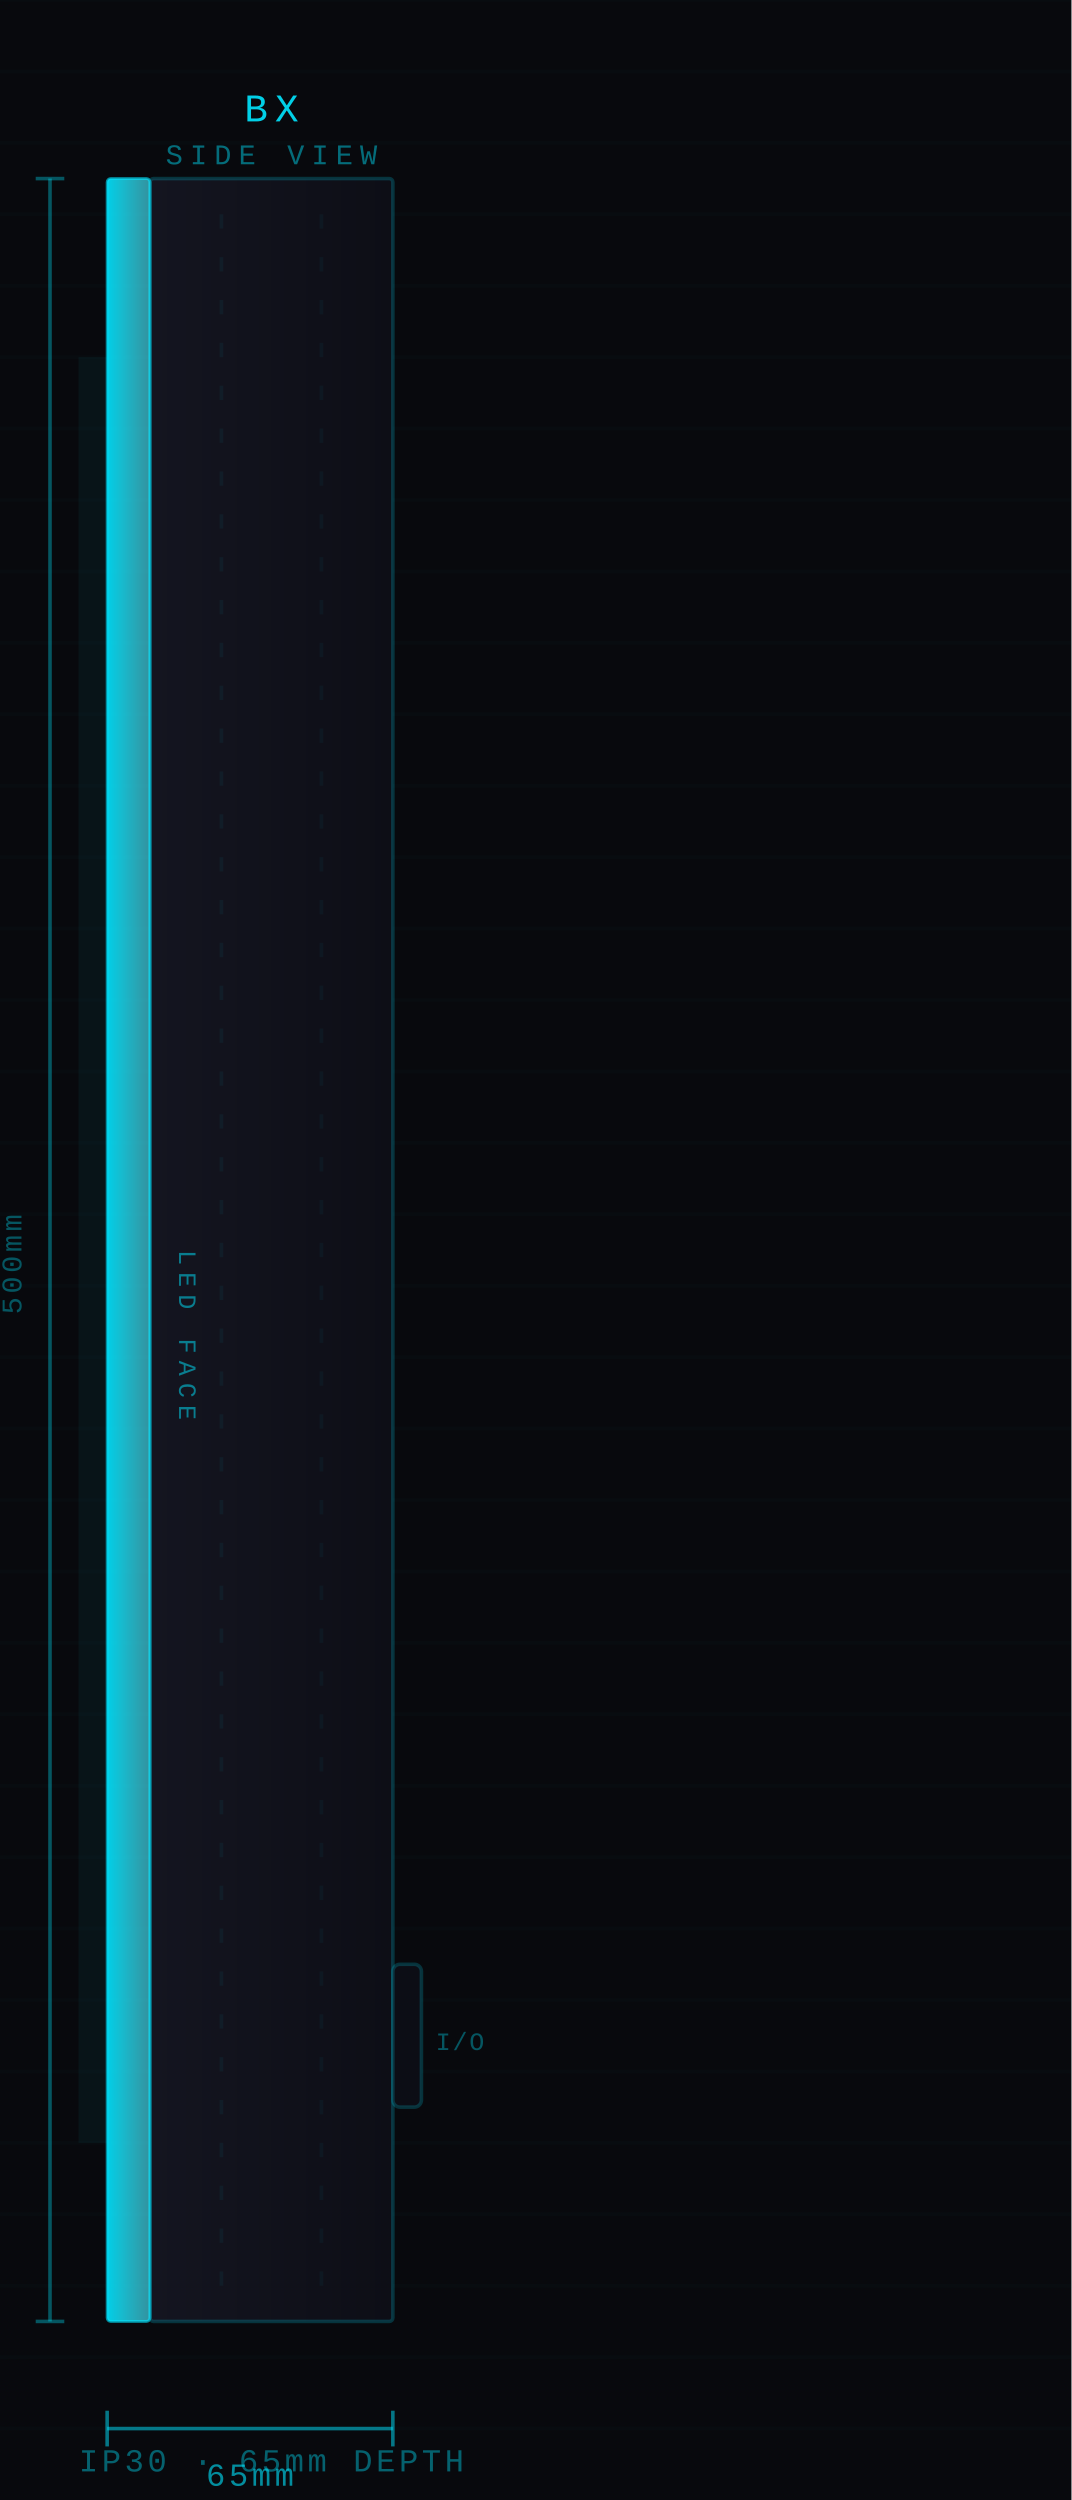
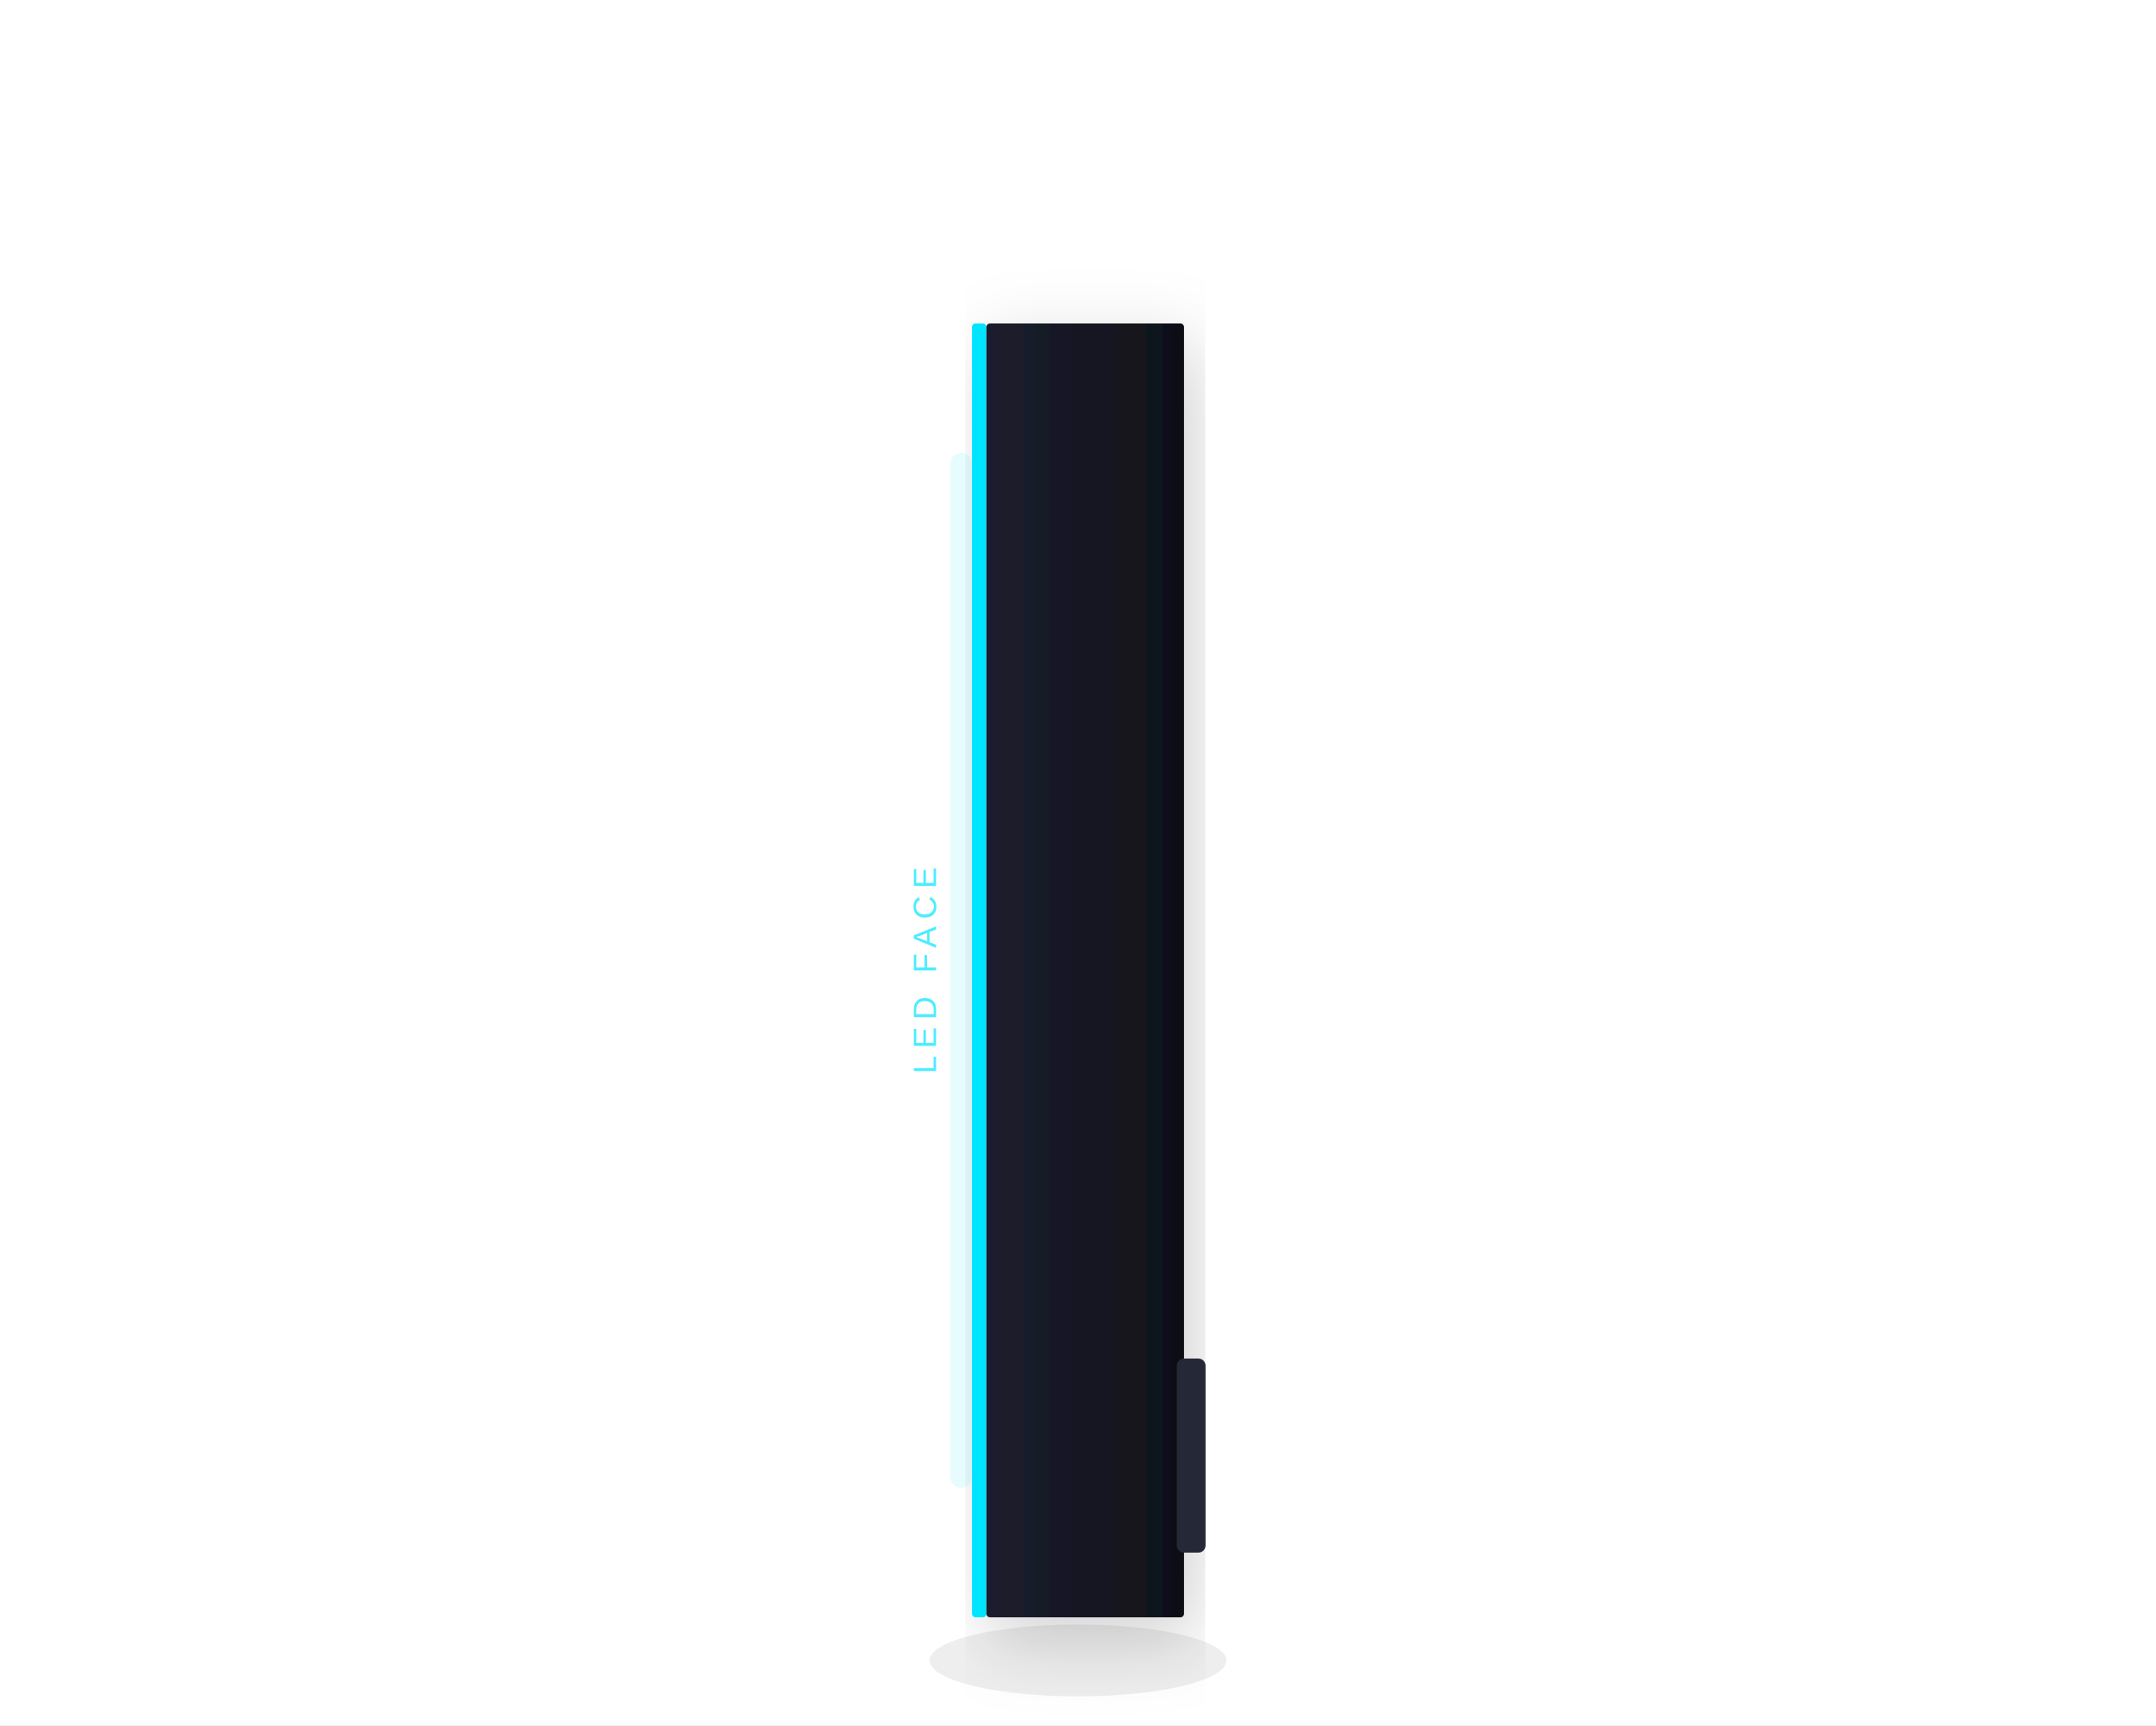
- <svg xmlns="http://www.w3.org/2000/svg" width="300" height="700" viewBox="0 0 300 700">
+ <svg xmlns="http://www.w3.org/2000/svg" width="600" height="480" viewBox="0 0 600 480">
  <defs>
-     <linearGradient id="bodyGrad" x1="0" y1="0" x2="1" y2="0">
-       <stop offset="0%" stop-color="#141520" />
-       <stop offset="100%" stop-color="#0d0e16" />
+     <linearGradient id="bodyG" x1="0" y1="0" x2="1" y2="0">
+       <stop offset="0%" stop-color="#1c1e2e" />
+       <stop offset="100%" stop-color="#0f1018" />
    </linearGradient>
-     <linearGradient id="faceGrad" x1="0" y1="0" x2="1" y2="0">
-       <stop offset="0%" stop-color="#00E5FF" stop-opacity="0.9" />
-       <stop offset="100%" stop-color="#4DEDFF" stop-opacity="0.6" />
-     </linearGradient>
+     <filter id="sh">
+       <feDropShadow dx="4" dy="6" stdDeviation="10" flood-color="#000" flood-opacity="0.18" />
+     </filter>
  </defs>
-   <rect width="300" height="700" fill="#08090d" />
-   <line x1="0" y1="0" x2="300" y2="0" stroke="#00E5FF" stroke-opacity="0.015" stroke-width="1" />
-   <line x1="0" y1="20" x2="300" y2="20" stroke="#00E5FF" stroke-opacity="0.015" stroke-width="1" />
-   <line x1="0" y1="40" x2="300" y2="40" stroke="#00E5FF" stroke-opacity="0.015" stroke-width="1" />
-   <line x1="0" y1="60" x2="300" y2="60" stroke="#00E5FF" stroke-opacity="0.015" stroke-width="1" />
-   <line x1="0" y1="80" x2="300" y2="80" stroke="#00E5FF" stroke-opacity="0.015" stroke-width="1" />
-   <line x1="0" y1="100" x2="300" y2="100" stroke="#00E5FF" stroke-opacity="0.015" stroke-width="1" />
-   <line x1="0" y1="120" x2="300" y2="120" stroke="#00E5FF" stroke-opacity="0.015" stroke-width="1" />
-   <line x1="0" y1="140" x2="300" y2="140" stroke="#00E5FF" stroke-opacity="0.015" stroke-width="1" />
-   <line x1="0" y1="160" x2="300" y2="160" stroke="#00E5FF" stroke-opacity="0.015" stroke-width="1" />
-   <line x1="0" y1="180" x2="300" y2="180" stroke="#00E5FF" stroke-opacity="0.015" stroke-width="1" />
-   <line x1="0" y1="200" x2="300" y2="200" stroke="#00E5FF" stroke-opacity="0.015" stroke-width="1" />
-   <line x1="0" y1="220" x2="300" y2="220" stroke="#00E5FF" stroke-opacity="0.015" stroke-width="1" />
-   <line x1="0" y1="240" x2="300" y2="240" stroke="#00E5FF" stroke-opacity="0.015" stroke-width="1" />
-   <line x1="0" y1="260" x2="300" y2="260" stroke="#00E5FF" stroke-opacity="0.015" stroke-width="1" />
-   <line x1="0" y1="280" x2="300" y2="280" stroke="#00E5FF" stroke-opacity="0.015" stroke-width="1" />
-   <line x1="0" y1="300" x2="300" y2="300" stroke="#00E5FF" stroke-opacity="0.015" stroke-width="1" />
-   <line x1="0" y1="320" x2="300" y2="320" stroke="#00E5FF" stroke-opacity="0.015" stroke-width="1" />
-   <line x1="0" y1="340" x2="300" y2="340" stroke="#00E5FF" stroke-opacity="0.015" stroke-width="1" />
-   <line x1="0" y1="360" x2="300" y2="360" stroke="#00E5FF" stroke-opacity="0.015" stroke-width="1" />
-   <line x1="0" y1="380" x2="300" y2="380" stroke="#00E5FF" stroke-opacity="0.015" stroke-width="1" />
-   <line x1="0" y1="400" x2="300" y2="400" stroke="#00E5FF" stroke-opacity="0.015" stroke-width="1" />
-   <line x1="0" y1="420" x2="300" y2="420" stroke="#00E5FF" stroke-opacity="0.015" stroke-width="1" />
-   <line x1="0" y1="440" x2="300" y2="440" stroke="#00E5FF" stroke-opacity="0.015" stroke-width="1" />
-   <line x1="0" y1="460" x2="300" y2="460" stroke="#00E5FF" stroke-opacity="0.015" stroke-width="1" />
-   <line x1="0" y1="480" x2="300" y2="480" stroke="#00E5FF" stroke-opacity="0.015" stroke-width="1" />
-   <line x1="0" y1="500" x2="300" y2="500" stroke="#00E5FF" stroke-opacity="0.015" stroke-width="1" />
-   <line x1="0" y1="520" x2="300" y2="520" stroke="#00E5FF" stroke-opacity="0.015" stroke-width="1" />
-   <line x1="0" y1="540" x2="300" y2="540" stroke="#00E5FF" stroke-opacity="0.015" stroke-width="1" />
-   <line x1="0" y1="560" x2="300" y2="560" stroke="#00E5FF" stroke-opacity="0.015" stroke-width="1" />
-   <line x1="0" y1="580" x2="300" y2="580" stroke="#00E5FF" stroke-opacity="0.015" stroke-width="1" />
-   <line x1="0" y1="600" x2="300" y2="600" stroke="#00E5FF" stroke-opacity="0.015" stroke-width="1" />
-   <line x1="0" y1="620" x2="300" y2="620" stroke="#00E5FF" stroke-opacity="0.015" stroke-width="1" />
-   <line x1="0" y1="640" x2="300" y2="640" stroke="#00E5FF" stroke-opacity="0.015" stroke-width="1" />
-   <line x1="0" y1="660" x2="300" y2="660" stroke="#00E5FF" stroke-opacity="0.015" stroke-width="1" />
-   <line x1="0" y1="680" x2="300" y2="680" stroke="#00E5FF" stroke-opacity="0.015" stroke-width="1" />
-   <rect x="42" y="50" width="68" height="600" fill="url(#bodyGrad)" stroke="#00E5FF" stroke-opacity="0.2" stroke-width="1" rx="1" />
-   <rect x="30" y="50" width="12" height="600" fill="url(#faceGrad)" rx="1" />
-   <rect x="30" y="50" width="12" height="600" fill="none" stroke="#00E5FF" stroke-opacity="0.6" stroke-width="0.8" rx="1" />
-   <rect x="22" y="100" width="8" height="500" fill="#00E5FF" fill-opacity="0.05" />
-   <line x1="62" y1="60" x2="62" y2="640" stroke="#00E5FF" stroke-opacity="0.05" stroke-width="1" stroke-dasharray="4,8" />
-   <line x1="90" y1="60" x2="90" y2="640" stroke="#00E5FF" stroke-opacity="0.04" stroke-width="1" stroke-dasharray="4,8" />
-   <rect x="110" y="550" width="8" height="40" rx="2" fill="#0c0d15" stroke="#00E5FF30" stroke-width="1" />
-   <text x="122" y="574" font-family="'Courier New',monospace" font-size="7" fill="#00E5FF" opacity="0.35" letter-spacing="0.5">I/O</text>
-   <line x1="30" y1="680" x2="110" y2="680" stroke="#00E5FF" stroke-opacity="0.5" stroke-width="1" />
-   <line x1="30" y1="675" x2="30" y2="685" stroke="#00E5FF" stroke-opacity="0.5" stroke-width="1" />
-   <line x1="110" y1="675" x2="110" y2="685" stroke="#00E5FF" stroke-opacity="0.5" stroke-width="1" />
-   <text x="70" y="696" font-family="'Courier New',monospace" font-size="9" fill="#00E5FF" opacity="0.6" text-anchor="middle" letter-spacing="1">65mm</text>
-   <line x1="14" y1="50" x2="14" y2="650" stroke="#00E5FF" stroke-opacity="0.35" stroke-width="1" />
-   <line x1="10" y1="50" x2="18" y2="50" stroke="#00E5FF" stroke-opacity="0.35" stroke-width="1" />
-   <line x1="10" y1="650" x2="18" y2="650" stroke="#00E5FF" stroke-opacity="0.35" stroke-width="1" />
-   <text x="6" y="354" font-family="'Courier New',monospace" font-size="8" fill="#00E5FF" opacity="0.35" text-anchor="middle" transform="rotate(-90,6,354)" letter-spacing="1">500mm</text>
-   <text x="76" y="34" font-family="'Courier New',monospace" font-size="11" fill="#00E5FF" opacity="0.9" text-anchor="middle" letter-spacing="2">BX</text>
-   <text x="76" y="46" font-family="'Courier New',monospace" font-size="8" fill="#00E5FF" opacity="0.45" text-anchor="middle" letter-spacing="2">SIDE VIEW</text>
-   <text x="52" y="350" font-family="'Courier New',monospace" font-size="7" fill="#00E5FF" opacity="0.5" writing-mode="tb" letter-spacing="2">LED FACE</text>
-   <text x="76" y="692" font-family="'Courier New',monospace" font-size="9" fill="#00E5FF" opacity="0.4" text-anchor="middle" letter-spacing="1">IP30 · 65mm DEPTH</text>
+   <rect width="600" height="480" fill="#fff" />
+   <ellipse cx="300" cy="462" rx="41.3" ry="10" fill="#000" opacity="0.07" />
+   <g filter="url(#sh)">
+     <rect x="270.5" y="90" width="4" height="360" fill="#00E5FF" rx="1" />
+     <rect x="274.5" y="90" width="55" height="360" fill="url(#bodyG)" rx="1" />
+   </g>
+   <rect x="264.5" y="126" width="6" height="288" fill="#00E5FF" opacity="0.10" rx="3" />
+   <rect x="327.5" y="378" width="8" height="54" rx="2" fill="#252836" />
+   <line x1="270.5" y1="486" x2="329.5" y2="486" stroke="#999" stroke-width="1.2" />
+   <line x1="270.5" y1="481" x2="270.5" y2="491" stroke="#999" stroke-width="1.2" />
+   <line x1="329.5" y1="481" x2="329.5" y2="491" stroke="#999" stroke-width="1.2" />
+   <text x="300" y="502" font-family="'Helvetica Neue',Arial,sans-serif" font-size="11" fill="#888" text-anchor="middle" letter-spacing="1">44mm DEPTH</text>
+   <text x="260.5" y="270" font-family="'Helvetica Neue',Arial,sans-serif" font-size="9" fill="#00E5FF" text-anchor="middle" transform="rotate(-90,260.5,270)" letter-spacing="2" opacity="0.7">LED FACE</text>
</svg>
